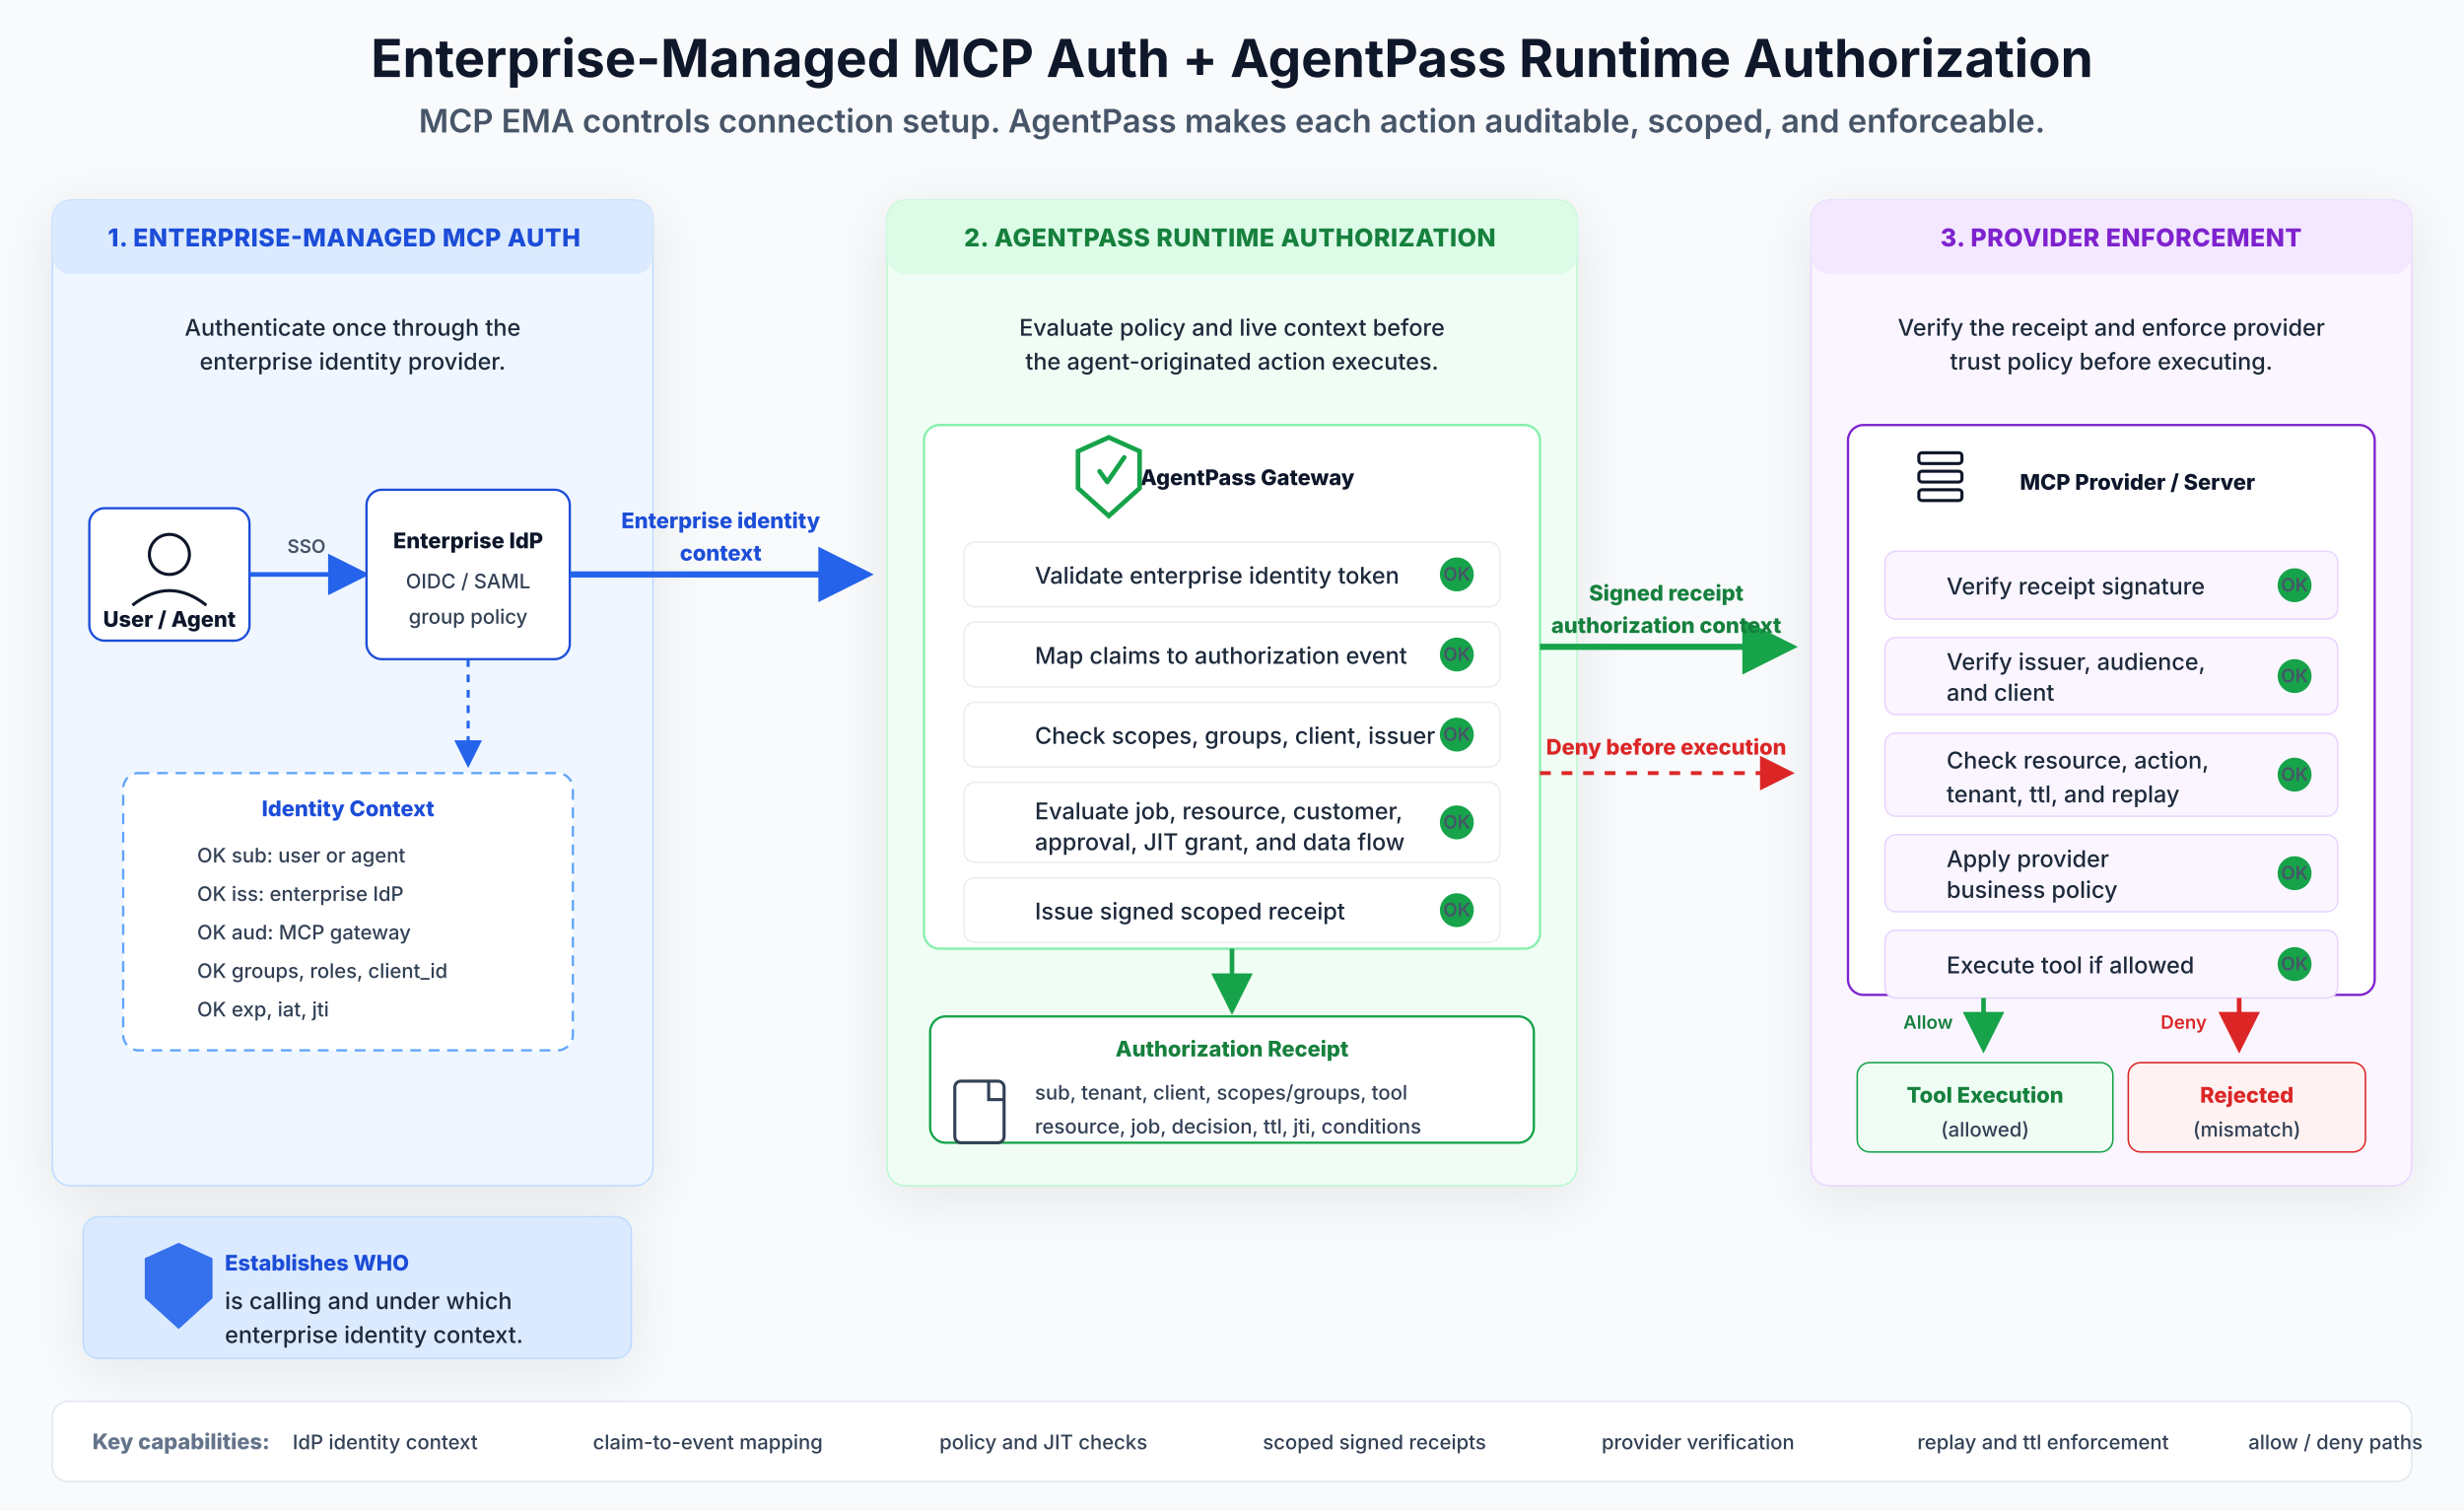
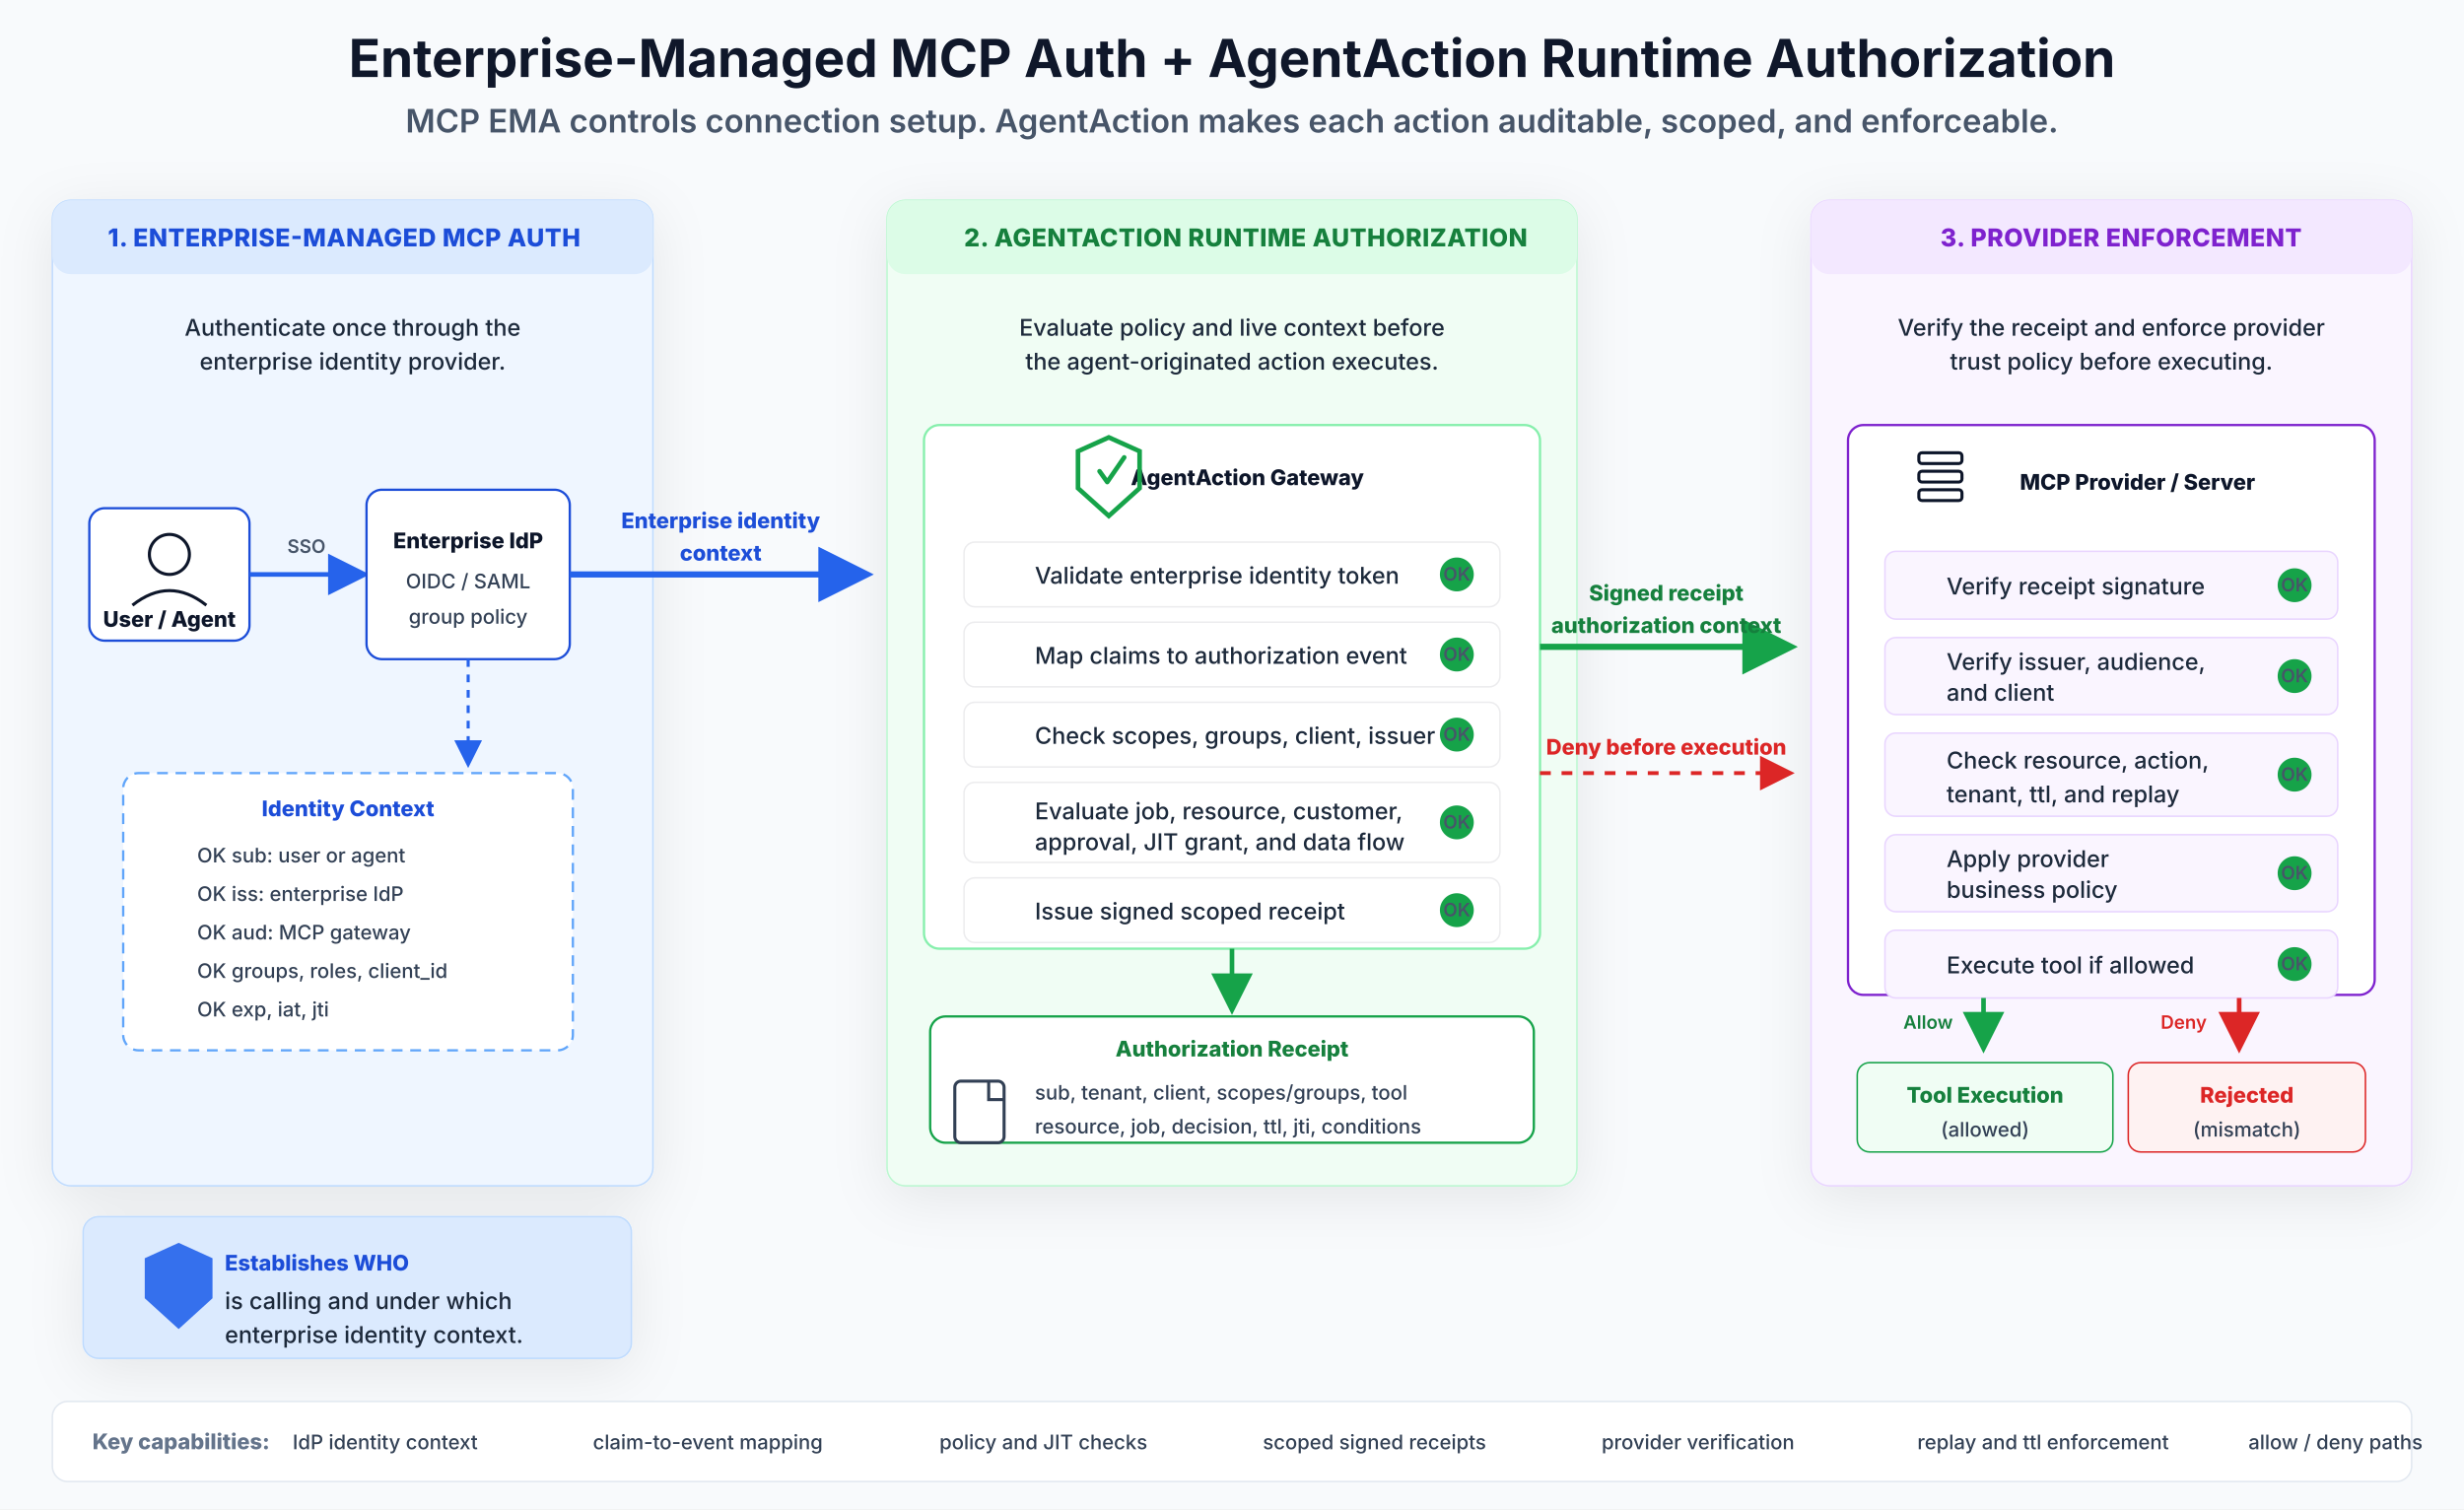
<svg xmlns="http://www.w3.org/2000/svg" width="1600" height="980" viewBox="0 0 1600 980" role="img" aria-labelledby="title desc">
  <defs>
    <style>
      .bg { fill: #f8fafc; }
      .title { font: 700 34px Inter, ui-sans-serif, system-ui, -apple-system, BlinkMacSystemFont, "Segoe UI", sans-serif; fill: #0f172a; }
      .subtitle { font: 600 21px Inter, ui-sans-serif, system-ui, -apple-system, BlinkMacSystemFont, "Segoe UI", sans-serif; fill: #475569; }
      .panel-title { font: 800 16px Inter, ui-sans-serif, system-ui, -apple-system, BlinkMacSystemFont, "Segoe UI", sans-serif; letter-spacing: .02em; }
      .body { font: 500 15px Inter, ui-sans-serif, system-ui, -apple-system, BlinkMacSystemFont, "Segoe UI", sans-serif; fill: #1e293b; }
      .small { font: 500 13px Inter, ui-sans-serif, system-ui, -apple-system, BlinkMacSystemFont, "Segoe UI", sans-serif; fill: #334155; }
      .tiny { font: 600 12px Inter, ui-sans-serif, system-ui, -apple-system, BlinkMacSystemFont, "Segoe UI", sans-serif; fill: #475569; }
      .label { font: 800 14px Inter, ui-sans-serif, system-ui, -apple-system, BlinkMacSystemFont, "Segoe UI", sans-serif; }
      .card { fill: #ffffff; stroke-width: 1.5; }
      .row { fill: rgba(255,255,255,.72); stroke: rgba(15,23,42,.08); stroke-width: 1; }
      .blue-panel { fill: #eff6ff; stroke: #bfdbfe; }
      .green-panel { fill: #f0fdf4; stroke: #bbf7d0; }
      .purple-panel { fill: #faf5ff; stroke: #e9d5ff; }
      .blue { fill: #1d4ed8; }
      .green { fill: #15803d; }
      .purple { fill: #7e22ce; }
      .red { fill: #dc2626; }
      .muted { fill: #64748b; }
      .blue-stroke { stroke: #2563eb; }
      .green-stroke { stroke: #16a34a; }
      .red-stroke { stroke: #dc2626; }
      .purple-stroke { stroke: #7e22ce; }
      .shadow { filter: drop-shadow(0 8px 18px rgba(15,23,42,.08)); }
    </style>
    <marker id="arrow-blue" viewBox="0 0 10 10" refX="8.5" refY="5" markerWidth="9" markerHeight="9" orient="auto-start-reverse">
      <path d="M 0 0 L 10 5 L 0 10 z" fill="#2563eb" />
    </marker>
    <marker id="arrow-green" viewBox="0 0 10 10" refX="8.5" refY="5" markerWidth="9" markerHeight="9" orient="auto-start-reverse">
      <path d="M 0 0 L 10 5 L 0 10 z" fill="#16a34a" />
    </marker>
    <marker id="arrow-red" viewBox="0 0 10 10" refX="8.5" refY="5" markerWidth="9" markerHeight="9" orient="auto-start-reverse">
      <path d="M 0 0 L 10 5 L 0 10 z" fill="#dc2626" />
    </marker>
  </defs>
  <rect class="bg" width="1600" height="980" />
-   <text class="title" x="800" y="50" text-anchor="middle">Enterprise-Managed MCP Auth + AgentPass Runtime Authorization</text>
-   <text class="subtitle" x="800" y="86" text-anchor="middle">MCP EMA controls connection setup. AgentPass makes each action auditable, scoped, and enforceable.</text>
+   <text class="title" x="800" y="50" text-anchor="middle">Enterprise-Managed MCP Auth + AgentAction Runtime Authorization</text>
+   <text class="subtitle" x="800" y="86" text-anchor="middle">MCP EMA controls connection setup. AgentAction makes each action auditable, scoped, and enforceable.</text>
  <g class="shadow">
    <rect x="34" y="130" width="390" height="640" rx="12" class="blue-panel" />
    <rect x="34" y="130" width="390" height="48" rx="12" fill="#dbeafe" />
    <text class="panel-title blue" x="70" y="160">1. ENTERPRISE-MANAGED MCP AUTH</text>
    <text class="body" x="229" y="218" text-anchor="middle">Authenticate once through the</text>
    <text class="body" x="229" y="240" text-anchor="middle">enterprise identity provider.</text>
    <rect x="58" y="330" width="104" height="86" rx="10" fill="#ffffff" stroke="#1d4ed8" stroke-width="1.5" />
    <circle cx="110" cy="360" r="13" fill="none" stroke="#0f172a" stroke-width="2" />
    <path d="M86 393 Q110 374 134 393" fill="none" stroke="#0f172a" stroke-width="2" />
    <text class="label" x="110" y="407" text-anchor="middle" fill="#0f172a">User / Agent</text>
    <line x1="162" y1="373" x2="236" y2="373" class="blue-stroke" stroke-width="3" marker-end="url(#arrow-blue)" />
    <text class="tiny" x="199" y="359" text-anchor="middle">SSO</text>
    <rect x="238" y="318" width="132" height="110" rx="10" fill="#ffffff" stroke="#1d4ed8" stroke-width="1.5" />
    <text class="label" x="304" y="356" text-anchor="middle" fill="#0f172a">Enterprise IdP</text>
    <text class="small" x="304" y="382" text-anchor="middle">OIDC / SAML</text>
    <text class="small" x="304" y="405" text-anchor="middle">group policy</text>
    <line x1="304" y1="428" x2="304" y2="496" class="blue-stroke" stroke-width="2" stroke-dasharray="5 5" marker-end="url(#arrow-blue)" />
    <rect x="80" y="502" width="292" height="180" rx="10" fill="#ffffff" stroke="#60a5fa" stroke-width="1.5" stroke-dasharray="7 5" />
    <text class="label blue" x="226" y="530" text-anchor="middle">Identity Context</text>
    <text class="small" x="128" y="560">OK sub: user or agent</text>
    <text class="small" x="128" y="585">OK iss: enterprise IdP</text>
    <text class="small" x="128" y="610">OK aud: MCP gateway</text>
    <text class="small" x="128" y="635">OK groups, roles, client_id</text>
    <text class="small" x="128" y="660">OK exp, iat, jti</text>
    <rect x="54" y="790" width="356" height="92" rx="10" fill="#dbeafe" stroke="#bfdbfe" />
    <text class="label blue" x="146" y="825">Establishes WHO</text>
    <text class="body" x="146" y="850">is calling and under which</text>
    <text class="body" x="146" y="872">enterprise identity context.</text>
    <path d="M94 817 l22 -10 l22 10 v26 q-22 20 -22 20 q-22 -20 -22 -20 z" fill="#2563eb" opacity=".9" />
  </g>
  <g class="shadow">
    <rect x="576" y="130" width="448" height="640" rx="12" class="green-panel" />
    <rect x="576" y="130" width="448" height="48" rx="12" fill="#dcfce7" />
-     <text class="panel-title green" x="626" y="160">2. AGENTPASS RUNTIME AUTHORIZATION</text>
+     <text class="panel-title green" x="626" y="160">2. AGENTACTION RUNTIME AUTHORIZATION</text>
    <text class="body" x="800" y="218" text-anchor="middle">Evaluate policy and live context before</text>
    <text class="body" x="800" y="240" text-anchor="middle">the agent-originated action executes.</text>
    <rect x="600" y="276" width="400" height="340" rx="10" fill="#ffffff" stroke="#86efac" stroke-width="1.5" />
-     <text class="label" x="810" y="315" text-anchor="middle" fill="#0f172a">AgentPass Gateway</text>
+     <text class="label" x="810" y="315" text-anchor="middle" fill="#0f172a">AgentAction Gateway</text>
    <path d="M700 293 l20 -9 l20 9 v24 q-20 18 -20 18 q-20 -18 -20 -18 z" fill="none" stroke="#16a34a" stroke-width="3" />
    <path d="M714 306 l5 7 l11 -16" fill="none" stroke="#16a34a" stroke-width="3" stroke-linecap="round" stroke-linejoin="round" />
    <rect x="626" y="352" width="348" height="42" rx="7" class="row" />
    <text class="body" x="672" y="379">Validate enterprise identity token</text>
    <circle cx="946" cy="373" r="11" fill="#16a34a" />
    <text class="tiny" x="946" y="377" text-anchor="middle" fill="#ffffff">OK</text>
    <rect x="626" y="404" width="348" height="42" rx="7" class="row" />
    <text class="body" x="672" y="431">Map claims to authorization event</text>
    <circle cx="946" cy="425" r="11" fill="#16a34a" />
    <text class="tiny" x="946" y="429" text-anchor="middle" fill="#ffffff">OK</text>
    <rect x="626" y="456" width="348" height="42" rx="7" class="row" />
    <text class="body" x="672" y="483">Check scopes, groups, client, issuer</text>
    <circle cx="946" cy="477" r="11" fill="#16a34a" />
    <text class="tiny" x="946" y="481" text-anchor="middle" fill="#ffffff">OK</text>
    <rect x="626" y="508" width="348" height="52" rx="7" class="row" />
    <text class="body" x="672" y="532">Evaluate job, resource, customer,</text>
    <text class="body" x="672" y="552">approval, JIT grant, and data flow</text>
    <circle cx="946" cy="534" r="11" fill="#16a34a" />
    <text class="tiny" x="946" y="538" text-anchor="middle" fill="#ffffff">OK</text>
    <rect x="626" y="570" width="348" height="42" rx="7" class="row" />
    <text class="body" x="672" y="597">Issue signed scoped receipt</text>
    <circle cx="946" cy="591" r="11" fill="#16a34a" />
    <text class="tiny" x="946" y="595" text-anchor="middle" fill="#ffffff">OK</text>
    <line x1="800" y1="616" x2="800" y2="655" class="green-stroke" stroke-width="3" marker-end="url(#arrow-green)" />
    <rect x="604" y="660" width="392" height="82" rx="10" fill="#ffffff" stroke="#16a34a" stroke-width="1.5" />
    <text class="label green" x="800" y="686" text-anchor="middle">Authorization Receipt</text>
    <text class="small" x="672" y="714">sub, tenant, client, scopes/groups, tool</text>
    <text class="small" x="672" y="736">resource, job, decision, ttl, jti, conditions</text>
    <rect x="620" y="702" width="32" height="40" rx="4" fill="none" stroke="#334155" stroke-width="2" />
    <path d="M642 702 v12 h10" fill="none" stroke="#334155" stroke-width="2" />
  </g>
  <g class="shadow">
    <rect x="1176" y="130" width="390" height="640" rx="12" class="purple-panel" />
    <rect x="1176" y="130" width="390" height="48" rx="12" fill="#f3e8ff" />
    <text class="panel-title purple" x="1260" y="160">3. PROVIDER ENFORCEMENT</text>
    <text class="body" x="1371" y="218" text-anchor="middle">Verify the receipt and enforce provider</text>
    <text class="body" x="1371" y="240" text-anchor="middle">trust policy before executing.</text>
    <rect x="1200" y="276" width="342" height="370" rx="10" fill="#ffffff" stroke="#7e22ce" stroke-width="1.5" />
    <text class="label" x="1388" y="318" text-anchor="middle" fill="#0f172a">MCP Provider / Server</text>
    <rect x="1246" y="294" width="28" height="7" rx="2" fill="none" stroke="#0f172a" stroke-width="2" />
    <rect x="1246" y="306" width="28" height="7" rx="2" fill="none" stroke="#0f172a" stroke-width="2" />
    <rect x="1246" y="318" width="28" height="7" rx="2" fill="none" stroke="#0f172a" stroke-width="2" />
    <rect x="1224" y="358" width="294" height="44" rx="7" fill="#faf5ff" stroke="#e9d5ff" />
    <text class="body" x="1264" y="386">Verify receipt signature</text>
    <circle cx="1490" cy="380" r="11" fill="#16a34a" />
    <text class="tiny" x="1490" y="384" text-anchor="middle" fill="#ffffff">OK</text>
    <rect x="1224" y="414" width="294" height="50" rx="7" fill="#faf5ff" stroke="#e9d5ff" />
    <text class="body" x="1264" y="435">Verify issuer, audience,</text>
    <text class="body" x="1264" y="455">and client</text>
    <circle cx="1490" cy="439" r="11" fill="#16a34a" />
    <text class="tiny" x="1490" y="443" text-anchor="middle" fill="#ffffff">OK</text>
    <rect x="1224" y="476" width="294" height="54" rx="7" fill="#faf5ff" stroke="#e9d5ff" />
    <text class="body" x="1264" y="499">Check resource, action,</text>
    <text class="body" x="1264" y="521">tenant, ttl, and replay</text>
    <circle cx="1490" cy="503" r="11" fill="#16a34a" />
    <text class="tiny" x="1490" y="507" text-anchor="middle" fill="#ffffff">OK</text>
    <rect x="1224" y="542" width="294" height="50" rx="7" fill="#faf5ff" stroke="#e9d5ff" />
    <text class="body" x="1264" y="563">Apply provider</text>
    <text class="body" x="1264" y="583">business policy</text>
    <circle cx="1490" cy="567" r="11" fill="#16a34a" />
    <text class="tiny" x="1490" y="571" text-anchor="middle" fill="#ffffff">OK</text>
    <rect x="1224" y="604" width="294" height="44" rx="7" fill="#faf5ff" stroke="#e9d5ff" />
    <text class="body" x="1264" y="632">Execute tool if allowed</text>
    <circle cx="1490" cy="626" r="11" fill="#16a34a" />
    <text class="tiny" x="1490" y="630" text-anchor="middle" fill="#ffffff">OK</text>
    <line x1="1288" y1="648" x2="1288" y2="680" class="green-stroke" stroke-width="3" marker-end="url(#arrow-green)" />
    <line x1="1454" y1="648" x2="1454" y2="680" class="red-stroke" stroke-width="3" marker-end="url(#arrow-red)" />
    <text class="tiny green" x="1252" y="668" text-anchor="middle">Allow</text>
    <text class="tiny red" x="1418" y="668" text-anchor="middle">Deny</text>
    <rect x="1206" y="690" width="166" height="58" rx="8" fill="#f0fdf4" stroke="#16a34a" />
    <text class="label green" x="1289" y="716" text-anchor="middle">Tool Execution</text>
    <text class="small" x="1289" y="738" text-anchor="middle">(allowed)</text>
    <rect x="1382" y="690" width="154" height="58" rx="8" fill="#fef2f2" stroke="#dc2626" />
    <text class="label red" x="1459" y="716" text-anchor="middle">Rejected</text>
    <text class="small" x="1459" y="738" text-anchor="middle">(mismatch)</text>
  </g>
  <line x1="370" y1="373" x2="562" y2="373" class="blue-stroke" stroke-width="4" marker-end="url(#arrow-blue)" />
  <text class="label blue" x="468" y="343" text-anchor="middle">Enterprise identity</text>
  <text class="label blue" x="468" y="364" text-anchor="middle">context</text>
  <line x1="1000" y1="420" x2="1162" y2="420" class="green-stroke" stroke-width="4" marker-end="url(#arrow-green)" />
  <text class="label green" x="1082" y="390" text-anchor="middle">Signed receipt</text>
  <text class="label green" x="1082" y="411" text-anchor="middle">authorization context</text>
  <line x1="1000" y1="502" x2="1162" y2="502" class="red-stroke" stroke-width="2.5" stroke-dasharray="7 7" marker-end="url(#arrow-red)" />
  <text class="label red" x="1082" y="490" text-anchor="middle">Deny before execution</text>
  <rect x="34" y="910" width="1532" height="52" rx="10" fill="#ffffff" stroke="#e2e8f0" />
  <text class="label muted" x="60" y="941">Key capabilities:</text>
  <text class="small" x="190" y="941">IdP identity context</text>
  <text class="small" x="385" y="941">claim-to-event mapping</text>
  <text class="small" x="610" y="941">policy and JIT checks</text>
  <text class="small" x="820" y="941">scoped signed receipts</text>
  <text class="small" x="1040" y="941">provider verification</text>
  <text class="small" x="1245" y="941">replay and ttl enforcement</text>
  <text class="small" x="1460" y="941">allow / deny paths</text>
</svg>
